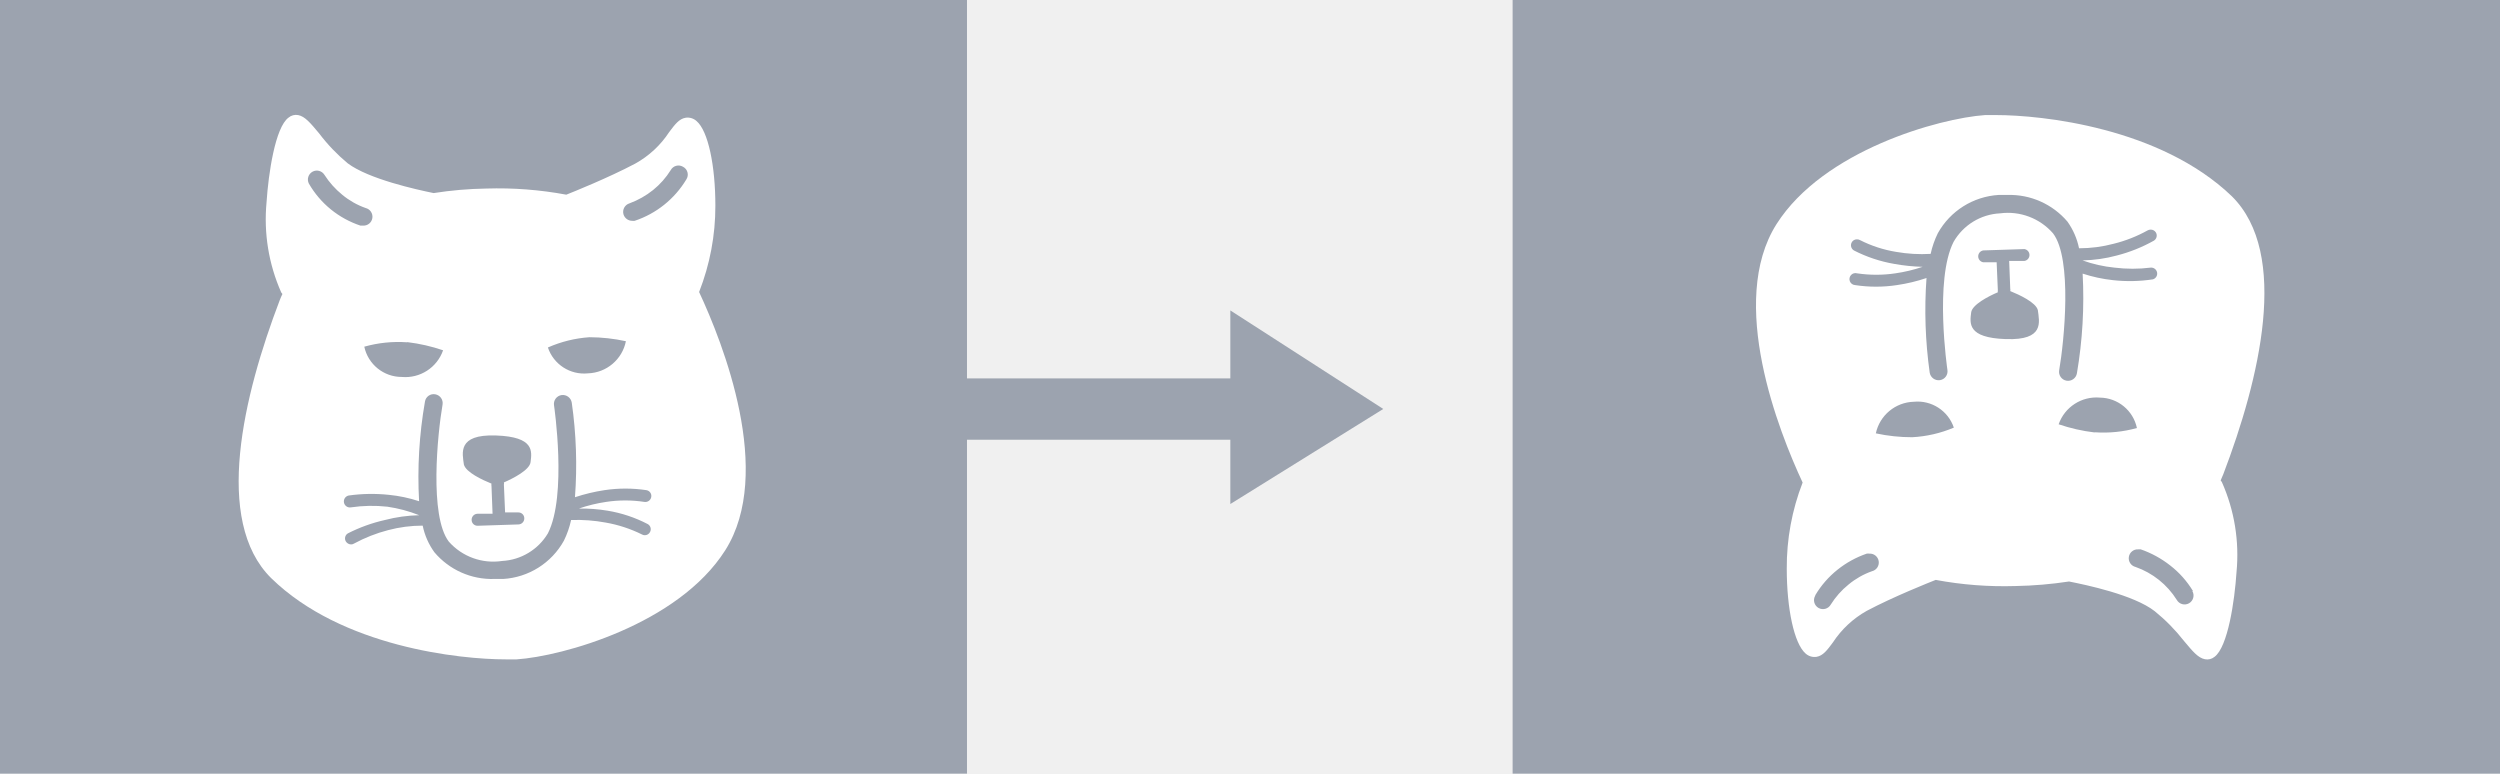
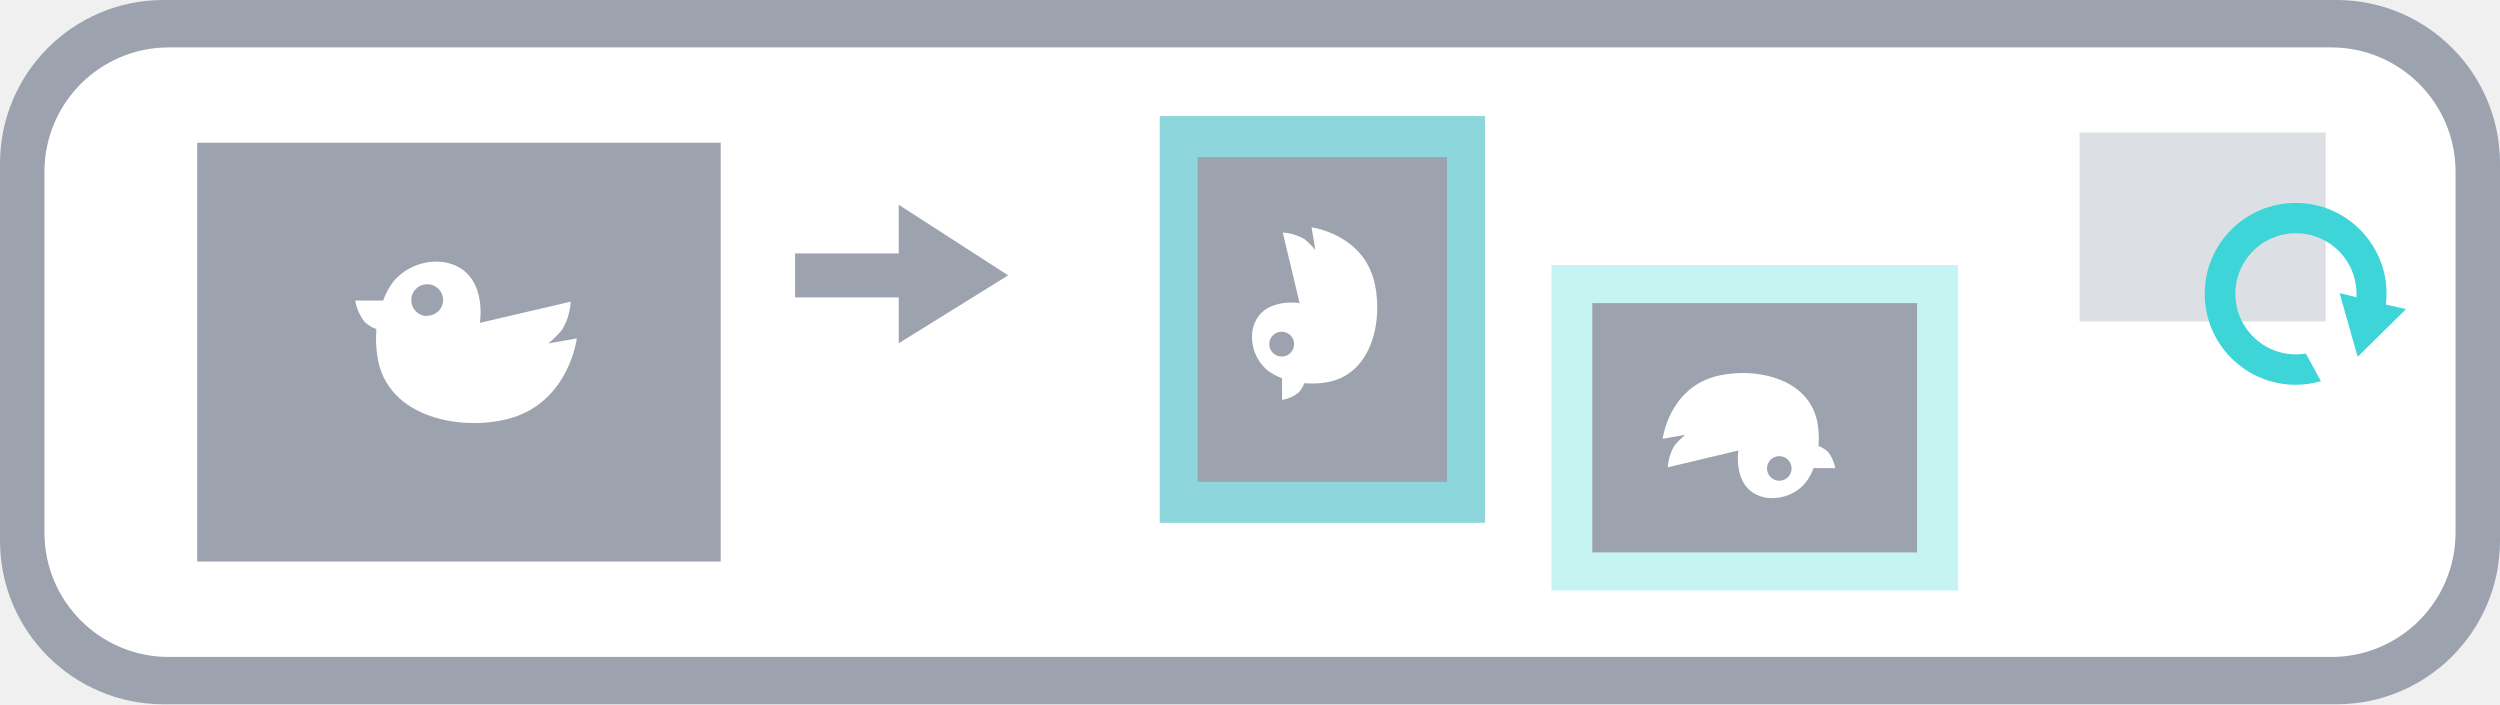
- <svg xmlns="http://www.w3.org/2000/svg" viewBox="0 0 187.49 58.02">
+ <svg xmlns="http://www.w3.org/2000/svg" viewBox="0 0 262.04 73.82">
  <defs>
-     <style>.cls-1{fill:#9ca3af;}.cls-2{fill:#fff;}</style>
+     <style>.cls-1{fill:#9ca3af;}.cls-2{fill:#fff;}.cls-3{fill:#dce0e5;}.cls-4{fill:#8dd6db;}.cls-5{fill:#c6f4f2;}.cls-6{fill:#3dd5d8;}</style>
  </defs>
  <g id="レイヤー_2" data-name="レイヤー 2">
+     <g id="レイヤー_2-2" data-name="レイヤー 2">
+       <rect class="cls-1" width="262.04" height="73.82" rx="17.14" />
+       <rect class="cls-2" x="4.66" y="4.97" width="252.72" height="63.89" rx="13.03" />
+     </g>
    <g id="レイヤー_1-2" data-name="レイヤー 1">
-       <polygon class="cls-1" points="66.11 28.38 66.11 32.98 92.27 32.98 92.27 37.8 103.74 30.67 92.27 23.28 92.27 28.38 66.11 28.38" />
-       <rect class="cls-1" width="72.52" height="58.02" />
-       <path class="cls-2" d="M52.43,21.9a17.61,17.61,0,0,0,1.22-6.47c0-3-.54-5.61-1.41-6.35a1,1,0,0,0-.82-.25c-.49.08-.8.5-1.23,1.07a7.22,7.22,0,0,1-2.55,2.37c-2,1.06-4.69,2.14-5.17,2.33a27.91,27.91,0,0,0-6-.46,28.36,28.36,0,0,0-3.95.34c-1.27-.26-4.87-1.05-6.44-2.23A13.5,13.5,0,0,1,23.93,10c-.66-.79-1.06-1.27-1.57-1.37a.87.87,0,0,0-.72.19c-1,.73-1.51,4.2-1.65,6.35a13.53,13.53,0,0,0,1.1,6.76l.09.12c-.07.15-.14.3-.2.46-2.72,7.13-5,16.54-.64,20.85,5.29,5.17,14.18,6.09,17.57,6.09q.51,0,.84,0c3.42-.23,12.11-2.62,15.64-8.18C58.07,35.46,54.22,25.73,52.43,21.9Zm-8.22,3.39a13.08,13.08,0,0,1,2.73.3A3,3,0,0,1,44.09,28a2.86,2.86,0,0,1-3-1.94A9.27,9.27,0,0,1,44.21,25.29Zm-7,7.37c2.88.1,2.68,1.19,2.58,2-.07.59-1.31,1.22-2,1.52a.29.29,0,0,1,0,.16l.09,2.09,1,0h0a.44.44,0,0,1,.44.44.45.45,0,0,1-.43.46l-3.08.1h0a.44.44,0,0,1-.44-.44.45.45,0,0,1,.43-.46l1.14,0-.08-2.08a.38.38,0,0,1,0-.18c-.67-.27-1.92-.85-2.07-1.43C34.68,34,34.28,32.56,37.17,32.66Zm-6.65-7a13.21,13.21,0,0,1,2.67.61,3,3,0,0,1-3.1,2A2.87,2.87,0,0,1,27.32,26,9.39,9.39,0,0,1,30.52,25.67ZM23.16,13.76a.67.67,0,0,1,1.17-.65,6.34,6.34,0,0,0,1.33,1.49,5.72,5.72,0,0,0,1.76,1,.67.67,0,0,1-.2,1.32l-.19,0a7.08,7.08,0,0,1-2.21-1.21A7,7,0,0,1,23.16,13.76ZM45.57,38.3a10.09,10.09,0,0,1,3,1,.44.44,0,0,1,.18.6.44.44,0,0,1-.39.24.43.43,0,0,1-.22-.06,10,10,0,0,0-2.72-.89A11.81,11.81,0,0,0,42.83,39a6.72,6.72,0,0,1-.54,1.55,5.59,5.59,0,0,1-4.56,2.87c-.22,0-.44,0-.66,0a5.65,5.65,0,0,1-4.49-2,5.16,5.16,0,0,1-.88-2,10.11,10.11,0,0,0-2.6.34,11.34,11.34,0,0,0-2.54,1,.39.39,0,0,1-.23.07.47.47,0,0,1-.39-.22.44.44,0,0,1,.15-.61A11.83,11.83,0,0,1,28.86,39a11.11,11.11,0,0,1,2.58-.36A10.5,10.5,0,0,0,29.05,38a10.74,10.74,0,0,0-2.73.05.45.45,0,0,1-.16-.89,12.38,12.38,0,0,1,3-.05,10.52,10.52,0,0,1,2.27.48,32.8,32.8,0,0,1,.44-7.47.66.66,0,0,1,.77-.55.67.67,0,0,1,.55.77c-.38,2.21-1,8.36.47,10.28a4.45,4.45,0,0,0,4,1.45A4.26,4.26,0,0,0,41.09,40c1.45-2.84.47-9.53.46-9.6a.67.67,0,0,1,.56-.77.68.68,0,0,1,.77.57,32.75,32.75,0,0,1,.24,7.09,13.58,13.58,0,0,1,2.21-.53,10.57,10.57,0,0,1,3.15,0,.44.44,0,0,1,.36.52.45.45,0,0,1-.52.36,9.52,9.52,0,0,0-2.86,0,11.33,11.33,0,0,0-2.05.5A11.85,11.85,0,0,1,45.57,38.3Zm5.9-24.84a7.15,7.15,0,0,1-3.87,3.1.63.63,0,0,1-.19,0,.68.68,0,0,1-.65-.48.67.67,0,0,1,.45-.83,6.32,6.32,0,0,0,1.77-1,6,6,0,0,0,1.32-1.49.66.66,0,0,1,.91-.26A.66.66,0,0,1,51.47,13.46Z" />
-       <rect class="cls-1" x="113.44" width="74.05" height="58.02" />
-       <path class="cls-2" d="M135.19,36.19A17.53,17.53,0,0,0,134,42.65c0,3,.55,5.61,1.41,6.36a1,1,0,0,0,.82.25c.49-.08.8-.5,1.23-1.08A7.31,7.31,0,0,1,140,45.81c2-1.06,4.69-2.13,5.17-2.32a27.91,27.91,0,0,0,6,.46,30.28,30.28,0,0,0,4-.34c1.26.25,4.86,1,6.43,2.23a13.86,13.86,0,0,1,2.19,2.23c.66.79,1.06,1.27,1.57,1.37a.86.86,0,0,0,.72-.18c1-.74,1.51-4.2,1.65-6.36a13.44,13.44,0,0,0-1.1-6.75l-.09-.12c.07-.16.14-.31.2-.47,2.72-7.13,5-16.53.64-20.84C162,9.55,153.1,8.63,149.71,8.63l-.84,0c-3.42.24-12.11,2.63-15.64,8.18C129.55,22.63,133.4,32.35,135.19,36.19Zm8.22-3.4a12.83,12.83,0,0,1-2.73-.29,3,3,0,0,1,2.85-2.37,2.87,2.87,0,0,1,3,1.94A9.27,9.27,0,0,1,143.41,32.79Zm7-7.36c-2.88-.1-2.68-1.19-2.58-2,.07-.58,1.31-1.22,2-1.51a.42.42,0,0,1,0-.16l-.09-2.09-1,0h0a.45.45,0,0,1,0-.89l3.08-.1h0a.45.45,0,0,1,0,.89l-1.14,0,.08,2.08a.36.36,0,0,1,0,.18c.67.27,1.93.85,2.07,1.43C152.94,24.14,153.34,25.53,150.45,25.43Zm6.66,7a13.2,13.2,0,0,1-2.68-.61,3,3,0,0,1,3.1-2,2.87,2.87,0,0,1,2.77,2.28A9.36,9.36,0,0,1,157.11,32.42Zm7.35,11.9a.67.67,0,1,1-1.17.66,6,6,0,0,0-3.09-2.47.67.67,0,0,1,.2-1.32l.19,0a7.61,7.61,0,0,1,2.21,1.21A7,7,0,0,1,164.46,44.32ZM142.05,19.79a10.57,10.57,0,0,1-3-1,.45.45,0,0,1-.18-.61.43.43,0,0,1,.39-.23.42.42,0,0,1,.22.05,9.25,9.25,0,0,0,2.72.89,11.19,11.19,0,0,0,2.59.15,6.72,6.72,0,0,1,.54-1.55,5.61,5.61,0,0,1,4.56-2.87l.66,0a5.69,5.69,0,0,1,4.5,2,5.25,5.25,0,0,1,.87,2,10.11,10.11,0,0,0,2.6-.34,10.31,10.31,0,0,0,2.54-1,.46.46,0,0,1,.23-.06.45.45,0,0,1,.39.21.45.45,0,0,1-.15.62,11.58,11.58,0,0,1-2.77,1.11,10.7,10.7,0,0,1-2.58.37,10.08,10.08,0,0,0,2.39.54,11.07,11.07,0,0,0,2.73,0,.45.45,0,0,1,.16.88,11.49,11.49,0,0,1-3,.06,11.08,11.08,0,0,1-2.27-.49,33.8,33.8,0,0,1-.43,7.48.67.67,0,0,1-1.33-.23c.38-2.21,1-8.35-.46-10.27A4.49,4.49,0,0,0,150,16a4.26,4.26,0,0,0-3.49,2.14c-1.45,2.85-.47,9.54-.46,9.61a.67.67,0,0,1-.56.76.68.68,0,0,1-.77-.56,33.63,33.63,0,0,1-.24-7.1,12.6,12.6,0,0,1-2.21.53,10.38,10.38,0,0,1-3.15,0,.45.45,0,1,1,.16-.88,9.74,9.74,0,0,0,2.86,0,11.46,11.46,0,0,0,2.05-.49A14,14,0,0,1,142.05,19.79Zm-5.9,24.83a7.07,7.07,0,0,1,1.65-1.89A7.32,7.32,0,0,1,140,41.52a.63.63,0,0,1,.19,0,.67.67,0,0,1,.2,1.32,5.74,5.74,0,0,0-1.76,1,6.07,6.07,0,0,0-1.33,1.5.67.67,0,1,1-1.17-.66Z" />
+       <rect class="cls-3" x="217.97" y="13.89" width="25.8" height="19.8" />
+       <rect class="cls-4" x="121.56" y="12.17" width="34.1" height="42.63" />
+       <rect class="cls-1" x="121.59" y="20.42" width="34.04" height="26.13" transform="translate(105.12 172.09) rotate(-90)" />
+       <path class="cls-2" d="M137.87,26.2a8.9,8.9,0,0,0-1.12-1.12,5,5,0,0,0-2.29-.7l1.76,7.39s-4.22-.7-4.93,2.82a4.59,4.59,0,0,0,1.55,4.22,6.12,6.12,0,0,0,1.54.84v2.27a3.73,3.73,0,0,0,1.76-.8,3.08,3.08,0,0,0,.57-.95,10.13,10.13,0,0,0,2.11-.06c5.28-.7,6.26-7.19,5.11-11-1.41-4.64-6.46-5.28-6.46-5.28Zm-2.23,9.86a1.3,1.3,0,1,1-1.29-1.29A1.29,1.29,0,0,1,135.64,36.06Z" />
+       <rect class="cls-5" x="162.61" y="27.79" width="42.63" height="34.1" />
+       <rect class="cls-1" x="166.9" y="31.77" width="34.04" height="26.13" transform="translate(367.84 89.67) rotate(180)" />
+       <path class="cls-2" d="M176.64,45.58a8.51,8.51,0,0,0-1.12,1.11,5.1,5.1,0,0,0-.71,2.29l7.4-1.76s-.7,4.23,2.82,4.93a4.57,4.57,0,0,0,4.22-1.55,5.88,5.88,0,0,0,.84-1.53h2.27a3.71,3.71,0,0,0-.8-1.75,3.08,3.08,0,0,0-.95-.57,10.11,10.11,0,0,0-.06-2.11c-.7-5.29-7.19-6.26-11-5.11-4.64,1.41-5.28,6.46-5.28,6.46Zm9.86,2.23a1.29,1.29,0,1,1-1.29,1.29A1.29,1.29,0,0,1,186.5,47.81Z" />
+       <polygon class="cls-1" points="83.34 26.56 83.34 31.17 94.2 31.17 94.2 35.98 105.67 28.86 94.2 21.46 94.2 26.56 83.34 26.56" />
+       <rect class="cls-1" x="20.67" y="14.96" width="54.87" height="43.9" />
+       <path class="cls-2" d="M57.48,36a11.76,11.76,0,0,0,1.44-1.44,6.51,6.51,0,0,0,.9-2.94L50.3,33.84s.91-5.44-3.63-6.34a5.9,5.9,0,0,0-5.43,2,7.49,7.49,0,0,0-1.08,2H37.24a4.75,4.75,0,0,0,1,2.26,3.8,3.8,0,0,0,1.21.74,13.2,13.2,0,0,0,.08,2.71c.9,6.8,9.26,8.06,14.13,6.58,6-1.82,6.8-8.32,6.8-8.32Zm-12.7-2.87a1.67,1.67,0,1,1,1.67-1.66A1.66,1.66,0,0,1,44.78,33.09Z" />
+       <path class="cls-6" d="M250.07,31.92a8.32,8.32,0,0,0,.08-1.12,9.53,9.53,0,1,0-9.53,9.53,9.64,9.64,0,0,0,2.65-.38l-1.58-2.89A6.35,6.35,0,1,1,247,30.8c0,.12,0,.24,0,.36l-1.77-.44,1.89,6.68,5.07-5Z" />
    </g>
  </g>
</svg>
